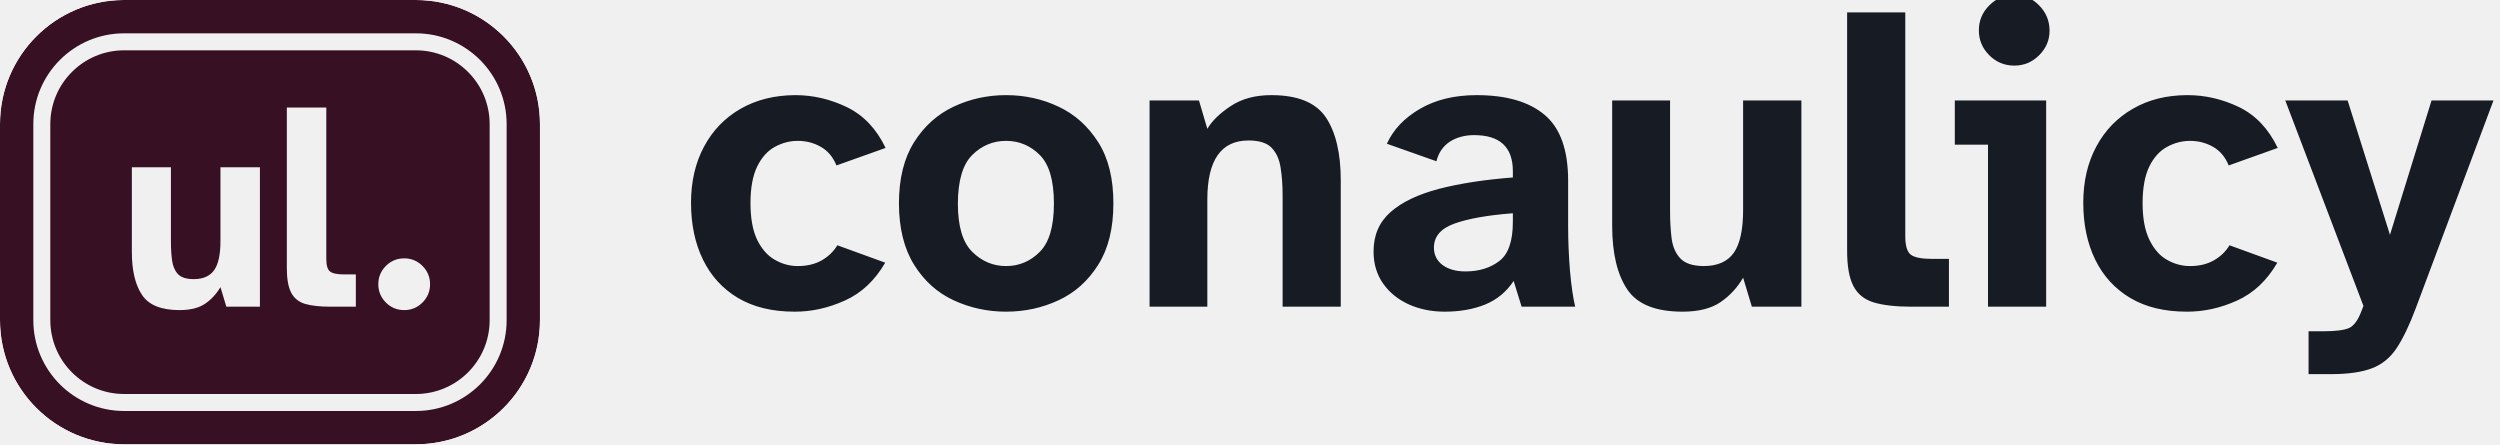
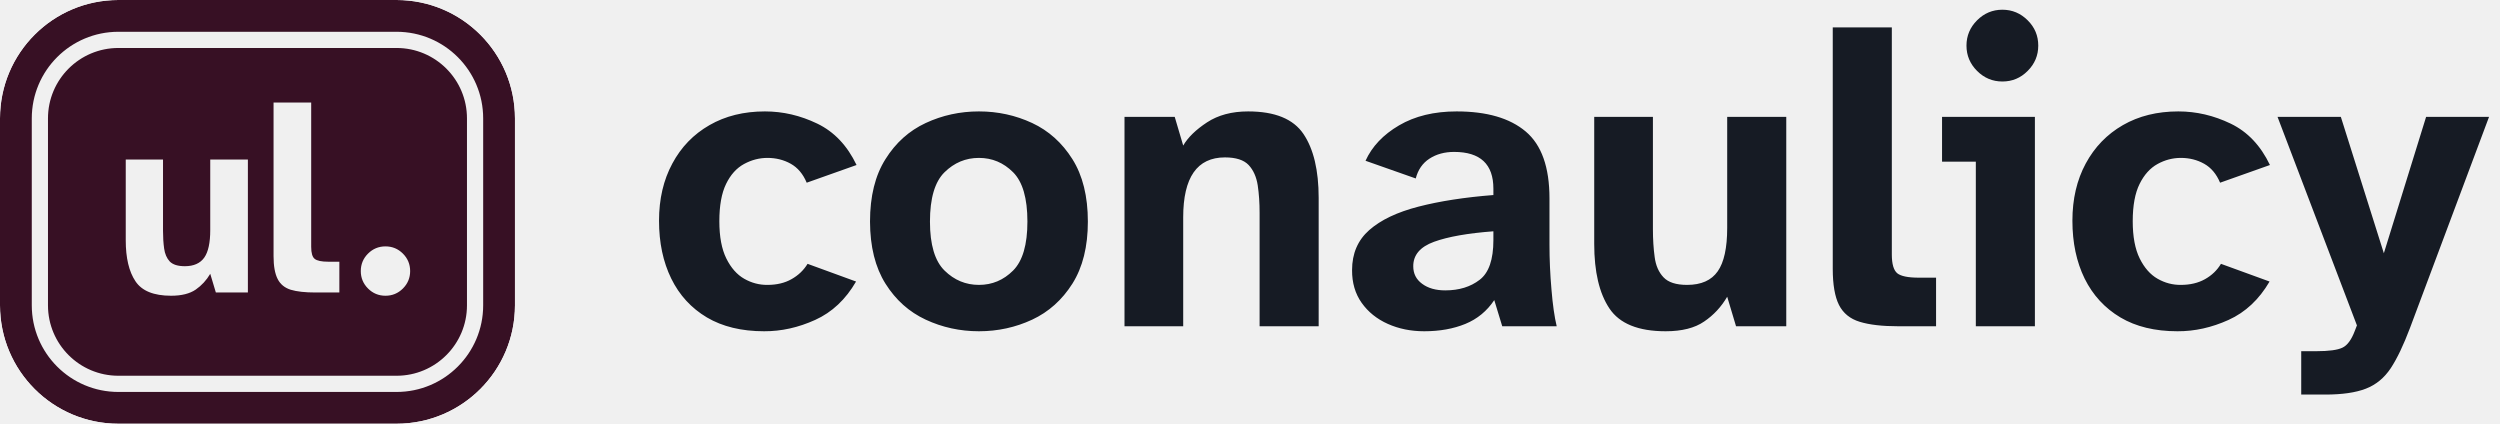
- <svg xmlns="http://www.w3.org/2000/svg" width="191.31" height="34" aria-label="conaulicy" viewBox="0 0 191.31 34">
+ <svg xmlns="http://www.w3.org/2000/svg" width="200.6" height="34" aria-label="conaulicy" viewBox="0 0 200.6 34">
  <defs>
    <mask id="alk" width="41.32" height="34" x="0" y="0" maskUnits="userSpaceOnUse">
      <path fill="#fff" d="M9.5 0h22.32a9.5 9.5 0 0 1 9.5 9.5v15a9.5 9.5 0 0 1-9.5 9.5H9.5A9.5 9.5 0 0 1 0 24.5v-15A9.5 9.5 0 0 1 9.5 0" />
      <path fill="none" stroke="#000" stroke-width="1.3" d="M9.5 3.2h22.32a6.3 6.3 0 0 1 6.3 6.3v15a6.3 6.3 0 0 1-6.3 6.3H9.5a6.3 6.3 0 0 1-6.3-6.3v-15a6.3 6.3 0 0 1 6.3-6.3Z" />
      <path d="M13.73 23.73q-2.09 0-2.86-1.16-.78-1.16-.78-3.29V12.8h2.99v5.72q0 .78.09 1.42.09.65.45 1.04.37.38 1.21.38 1.07 0 1.56-.69.48-.68.48-2.21V12.8h3.02v10.67h-2.57l-.45-1.5q-.45.77-1.17 1.27-.72.49-1.97.49m11.58-.26q-1.25 0-1.98-.22-.73-.23-1.05-.86-.33-.64-.33-1.84V8.23h3.02v11.58q0 .74.28.96.28.23 1.09.23h.89v2.47Zm5.62.26q-.82 0-1.4-.58t-.58-1.4.58-1.4 1.4-.58 1.4.58.58 1.4-.58 1.4-1.4.58" />
    </mask>
  </defs>
  <path fill="#371024" d="M9.5 0h22.32a9.5 9.5 0 0 1 9.5 9.5v15a9.5 9.5 0 0 1-9.5 9.5H9.5A9.5 9.5 0 0 1 0 24.5v-15A9.5 9.5 0 0 1 9.5 0" mask="url(#alk)" />
-   <path fill="#161b24" d="M60.8 23.85q-2.54 0-4.31-1.04-1.77-1.05-2.69-2.93t-.92-4.36q0-2.45 1-4.31t2.8-2.89 4.18-1.04q2.04 0 3.95.92 1.91.93 2.96 3.12l-3.76 1.34q-.41-.99-1.21-1.43-.79-.45-1.75-.45-.92 0-1.76.46t-1.35 1.51-.51 2.8.52 2.82q.53 1.06 1.36 1.52.82.47 1.74.47 1.05 0 1.82-.43.76-.43 1.21-1.16l3.66 1.33q-1.18 2.04-3.09 2.9t-3.85.85m16.19 0q-2.13 0-4.01-.87t-3.03-2.72-1.16-4.68q0-2.86 1.16-4.7t3.03-2.72 4.01-.88 4.01.88 3.04 2.72 1.16 4.7q0 2.84-1.16 4.68-1.16 1.85-3.04 2.72t-4.01.87m0-3.49q1.5 0 2.58-1.09 1.08-1.08 1.08-3.69 0-2.64-1.08-3.72t-2.58-1.08-2.59 1.08-1.1 3.72q0 2.61 1.1 3.69 1.1 1.09 2.59 1.09m10.98 3.11V7.69h3.78l.64 2.17q.54-.92 1.8-1.75 1.25-.83 3.1-.83 3.02 0 4.17 1.7 1.14 1.71 1.14 4.82v9.67h-4.45v-8.55q0-1.12-.15-2.07-.14-.96-.68-1.53t-1.78-.57q-3.15 0-3.15 4.52v8.2Zm22.58.38q-1.49 0-2.73-.55-1.24-.56-1.97-1.59-.74-1.04-.74-2.47 0-1.87 1.31-3.02 1.3-1.14 3.7-1.77 2.41-.62 5.65-.87v-.48q0-2.76-2.96-2.76-1.08 0-1.86.5-.78.51-1.03 1.5L106.13 11q.73-1.62 2.53-2.67T113 7.28q3.41 0 5.2 1.51 1.8 1.51 1.8 5.04v3.5q0 1.66.14 3.38.15 1.71.4 2.76h-4.1l-.61-1.97q-.82 1.24-2.17 1.8-1.36.55-3.11.55m1.59-3.08q1.56 0 2.6-.8 1.03-.79 1.03-2.99v-.66q-2.89.22-4.47.79t-1.57 1.85q0 .82.66 1.32.67.49 1.75.49m16.61 3.08q-3.09 0-4.23-1.71-1.15-1.72-1.15-4.87V7.69h4.43v8.47q0 1.14.12 2.1.13.95.67 1.52t1.78.58q1.59 0 2.31-1.02.71-1.02.71-3.28V7.69h4.46v15.78h-3.79l-.67-2.22q-.66 1.14-1.73 1.87t-2.91.73m17.56-.38q-1.85 0-2.93-.33t-1.56-1.27-.47-2.72V.95h4.45v17.12q0 1.08.41 1.41.42.33 1.63.33h1.3v3.66Zm5.82 0v-12.4h-2.54V7.69h6.99v15.78Zm2.01-18.45q-1.12 0-1.91-.79-.8-.8-.8-1.91t.8-1.91 1.91-.8 1.9.8.8 1.91-.8 1.91q-.79.79-1.9.79m13.2 18.83q-2.55 0-4.31-1.04-1.77-1.05-2.69-2.93t-.92-4.36q0-2.45 1-4.31t2.8-2.89q1.79-1.04 4.18-1.04 2.04 0 3.95.92 1.9.93 2.95 3.12l-3.75 1.34q-.41-.99-1.21-1.43-.79-.45-1.75-.45-.92 0-1.76.46-.85.46-1.36 1.51t-.51 2.8.53 2.82 1.35 1.52q.83.47 1.75.47 1.05 0 1.81-.43.77-.43 1.21-1.16l3.66 1.33q-1.18 2.04-3.08 2.9t-3.85.85m9.32 4.78v-3.28h1.14q1.4 0 1.96-.25.56-.26.94-1.28l.16-.41-5.98-15.72h4.77l3.24 10.28 3.18-10.28h4.74l-5.95 15.91q-.73 1.94-1.46 3.04t-1.88 1.54-3.05.45Z" />
+   <path fill="#161b24" d="M61.31 26.58q-2.71 0-4.59-1.11-1.88-1.12-2.86-3.12t-.98-4.64q0-2.61 1.07-4.59 1.06-1.98 2.98-3.08 1.91-1.1 4.45-1.1 2.17 0 4.2.98t3.15 3.32l-4 1.42q-.44-1.05-1.28-1.52t-1.87-.47q-.98 0-1.88.49t-1.44 1.6-.54 2.99q0 1.86.56 2.99t1.44 1.63 1.86.49q1.12 0 1.93-.46.82-.46 1.29-1.23l3.89 1.42q-1.25 2.16-3.28 3.08t-4.1.91m17.24 0q-2.27 0-4.27-.93t-3.23-2.89-1.24-4.98q0-3.05 1.24-5.01 1.23-1.97 3.23-2.9t4.27-.93 4.27.93q1.99.93 3.23 2.9t1.24 5.01q0 3.01-1.24 4.98-1.24 1.96-3.23 2.89-2 .93-4.27.93m0-3.72q1.59 0 2.74-1.15t1.15-3.93q0-2.81-1.15-3.96t-2.74-1.15-2.76 1.15-1.17 3.96q0 2.78 1.17 3.93t2.76 1.15m11.68 3.32V9.38h4.03l.68 2.3q.57-.98 1.91-1.86t3.3-.88q3.22 0 4.44 1.81t1.22 5.13v10.3h-4.74v-9.11q0-1.19-.15-2.2-.16-1.02-.73-1.63-.58-.61-1.9-.61-3.35 0-3.35 4.81v8.74Zm24.05.4q-1.6 0-2.92-.59t-2.1-1.69-.77-2.63q0-1.99 1.38-3.21 1.39-1.22 3.95-1.88t6.01-.93v-.51q0-2.95-3.15-2.95-1.15 0-1.98.54t-1.1 1.59l-4.03-1.42q.78-1.72 2.69-2.84t4.62-1.12q3.63 0 5.54 1.61t1.91 5.37v3.72q0 1.76.16 3.59.15 1.83.42 2.95h-4.37l-.64-2.1q-.88 1.32-2.32 1.91t-3.3.59m1.69-3.28q1.66 0 2.76-.85 1.1-.84 1.1-3.18v-.71q-3.08.23-4.76.84t-1.67 1.97q0 .88.71 1.4.71.53 1.86.53m17.68 3.28q-3.29 0-4.51-1.83-1.22-1.82-1.22-5.18V9.38h4.71v9.01q0 1.22.14 2.23.13 1.02.71 1.63.57.61 1.89.61 1.7 0 2.46-1.09.76-1.08.76-3.48V9.38h4.74v16.8h-4.03l-.71-2.37q-.71 1.22-1.85 1.99-1.13.78-3.09.78m18.69-.4q-1.96 0-3.12-.36-1.15-.35-1.66-1.35-.5-1-.5-2.9V2.2h4.74v18.22q0 1.15.44 1.51.44.35 1.73.35h1.38v3.9Zm6.2 0V12.97h-2.71V9.38h7.45v16.8Zm2.13-19.64q-1.18 0-2.03-.85t-.85-2.03.85-2.03 2.03-.85 2.03.85q.85.84.85 2.03 0 1.18-.85 2.03-.84.85-2.03.85m14.05 20.04q-2.71 0-4.58-1.11-1.88-1.12-2.87-3.12-.98-2-.98-4.64 0-2.61 1.07-4.59t2.98-3.08 4.45-1.1q2.17 0 4.2.98t3.15 3.32l-4 1.42q-.44-1.05-1.28-1.52t-1.87-.47q-.98 0-1.87.49t-1.44 1.6-.55 2.99q0 1.86.56 2.99t1.44 1.63 1.86.49q1.12 0 1.94-.46t1.28-1.23l3.9 1.42q-1.26 2.16-3.29 3.08t-4.1.91m9.93 5.08v-3.48h1.22q1.49 0 2.08-.28.59-.27 1-1.35l.17-.44-6.37-16.73h5.08l3.45 10.94 3.39-10.94h5.05l-6.34 16.93q-.78 2.07-1.55 3.24-.78 1.17-2 1.64t-3.25.47Z" />
</svg>
